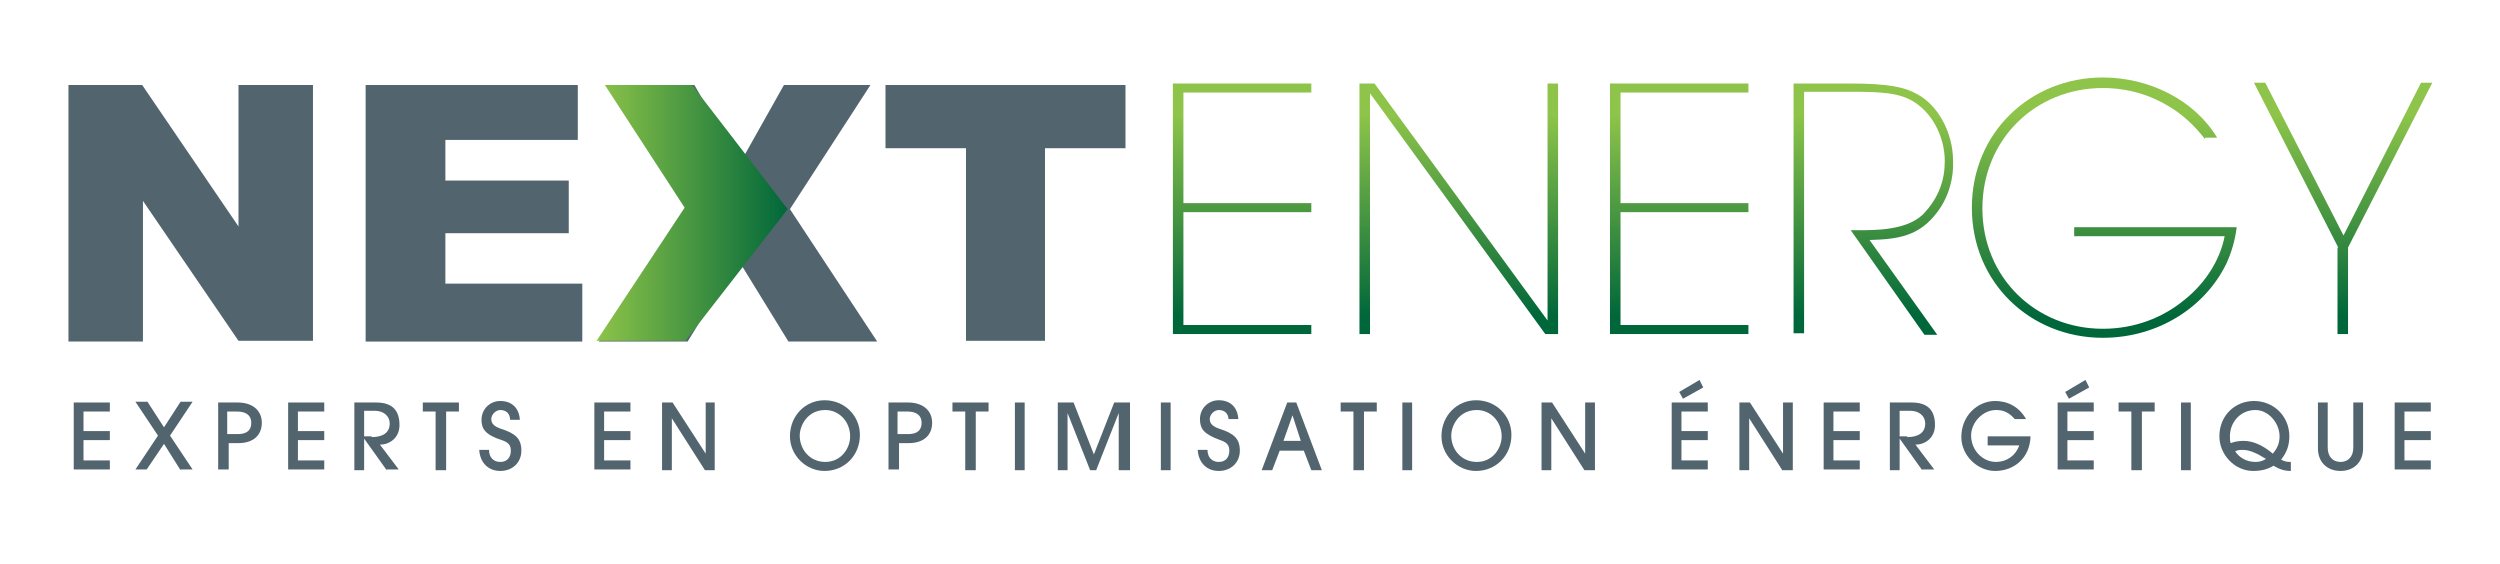
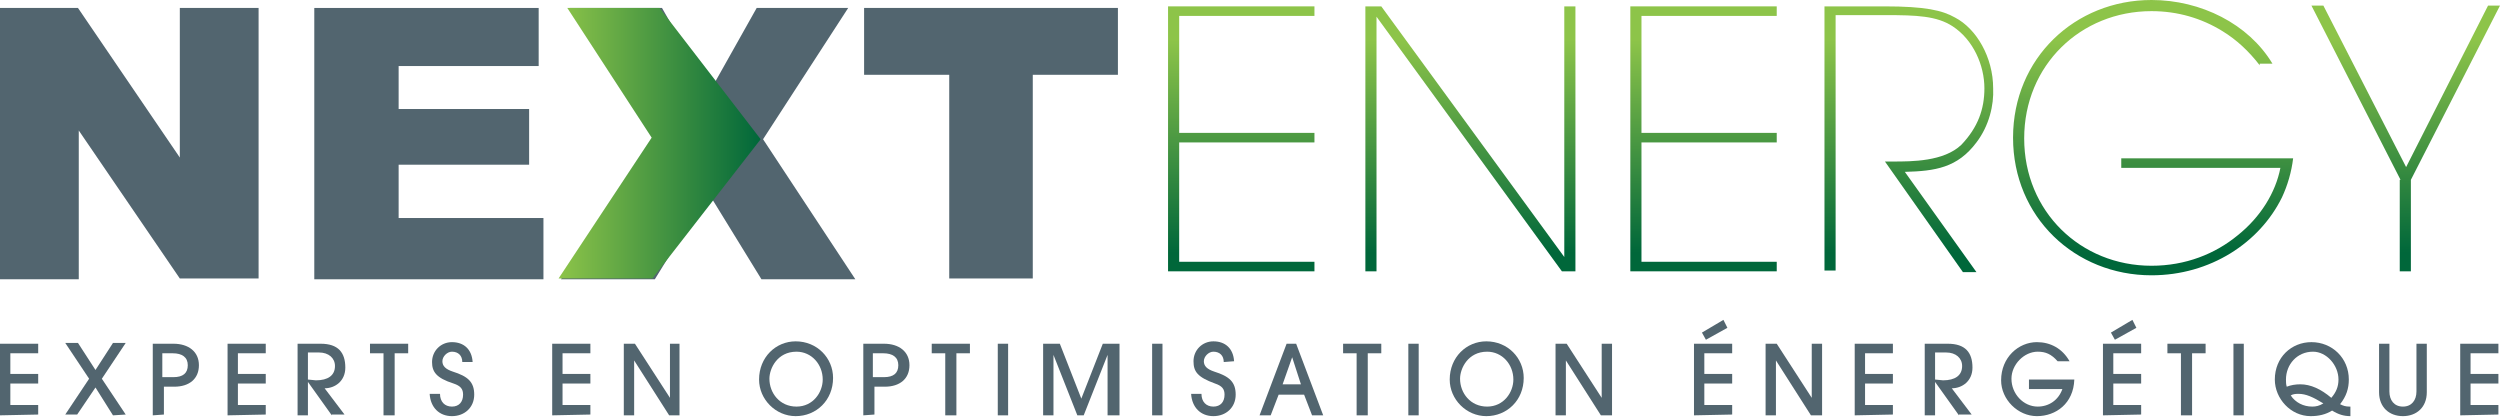
- <svg xmlns="http://www.w3.org/2000/svg" version="1.1" id="Calque_1" x="0px" y="0px" viewBox="0 0 332.3 74.9" style="enable-background:new 0 0 332.3 74.9;" xml:space="preserve">
+ <svg xmlns="http://www.w3.org/2000/svg" version="1.1" id="Calque_1" x="0px" y="0px" viewBox="0 0 314.2 52.3" style="enable-background:new 0 0 314.2 52.3;" xml:space="preserve">
  <style type="text/css">
	.st0{fill:#52656F;}
	.st1{fill:url(#SVGID_1_);}
- 	.st2{fill:url(#SVGID_2_);}
- 	.st3{fill:url(#SVGID_3_);}
- 	.st4{fill:url(#SVGID_4_);}
- 	.st5{fill:url(#SVGID_5_);}
- 	.st6{fill:url(#SVGID_6_);}
- 	.st7{fill:url(#SVGID_7_);}
+ 	.st2{fill:url(#SVGID_00000181768625219607636810000017016190797318800042_);}
+ 	.st3{fill:url(#SVGID_00000106867625955680207170000008338167917303736220_);}
+ 	.st4{fill:url(#SVGID_00000179605135698331622430000012801621248098050444_);}
+ 	.st5{fill:url(#SVGID_00000012445469541860494410000013845603705761134258_);}
+ 	.st6{fill:url(#SVGID_00000129167983646355737000000015809988875151285641_);}
+ 	.st7{fill:url(#SVGID_00000089541886883826961520000002299296557920027788_);}
</style>
-   <path class="st0" d="M9.1,11.3h9.8l12.8,18.8V11.3h9.9v34h-9.9L19,26.7v18.7H9.1V11.3z" />
-   <path class="st0" d="M48.6,11.3h28.2v7.3H59.2V24h16.4v7H59.2v6.7h18.2v7.7H48.6V11.3z" />
-   <path class="st0" d="M80.7,11.3h11.6l6,10.5l5.9-10.5h11.5L105,27.8l11.6,17.6h-11.8l-6.7-10.9l-6.7,10.9H79.6l11.7-17.7L80.7,11.3z  " />
-   <linearGradient id="SVGID_1_" gradientUnits="userSpaceOnUse" x1="79.327" y1="45.7" x2="104.727" y2="45.7" gradientTransform="matrix(1 0 0 -1 0 74)">
+   <path class="st0" d="M0,1h9.8l12.8,18.8V1h9.9v34h-9.9L9.9,16.4v18.7H0V1z" />
+   <path class="st0" d="M39.5,1h28.2v7.3H50.1v5.4h16.4v7H50.1v6.7h18.2v7.7H39.5V1z" />
+   <path class="st0" d="M71.6,1h11.6l6,10.5L95.1,1h11.5L95.9,17.5l11.6,17.6H95.7L89,24.2l-6.7,10.9H70.5l11.7-17.7L71.6,1z" />
+   <linearGradient id="SVGID_1_" gradientUnits="userSpaceOnUse" x1="70.227" y1="-1080" x2="95.627" y2="-1080" gradientTransform="matrix(1 0 0 -1 0 -1062)">
    <stop offset="0" style="stop-color:#8DC449" />
    <stop offset="1" style="stop-color:#00673A" />
  </linearGradient>
-   <path class="st1" d="M104.7,27.8L91.1,45.3H79.3L91,27.6L80.4,11.3H92L104.7,27.8" />
-   <path class="st0" d="M117.6,11.3h32v8.4h-10.7v25.6h-10.5V19.7h-10.7v-8.4H117.6z" />
+   <path class="st1" d="M95.6,17.5L82,35H70.2l11.7-17.7L71.3,1h11.6L95.6,17.5" />
+   <path class="st0" d="M108.5,1h32v8.4h-10.7V35h-10.5V9.4h-10.7V1C108.6,1,108.5,1,108.5,1z" />
  <g>
-     <linearGradient id="SVGID_2_" gradientUnits="userSpaceOnUse" x1="165.1" y1="58.639" x2="165.1" y2="31.94" gradientTransform="matrix(1 0 0 -1 0 74)">
+     <linearGradient id="SVGID_00000119104144048157754460000013762122131711211157_" gradientUnits="userSpaceOnUse" x1="156" y1="-1067.061" x2="156" y2="-1093.76" gradientTransform="matrix(1 0 0 -1 0 -1062)">
      <stop offset="0" style="stop-color:#8DC449" />
      <stop offset="1" style="stop-color:#00673A" />
    </linearGradient>
-     <path class="st2" d="M155.9,11.1h18.4v1.2h-17V27h17v1.2h-17v15h17v1.2h-18.4V11.1z" />
-     <linearGradient id="SVGID_3_" gradientUnits="userSpaceOnUse" x1="193.9" y1="58.639" x2="193.9" y2="31.94" gradientTransform="matrix(1 0 0 -1 0 74)">
+     <path style="fill:url(#SVGID_00000119104144048157754460000013762122131711211157_);" d="M146.8,0.8h18.4V2h-17v14.7h17v1.2h-17v15   h17v1.2h-18.4V0.8z" />
+     <linearGradient id="SVGID_00000017498089653847498710000013728621979042670263_" gradientUnits="userSpaceOnUse" x1="184.8" y1="-1067.061" x2="184.8" y2="-1093.76" gradientTransform="matrix(1 0 0 -1 0 -1062)">
      <stop offset="0" style="stop-color:#8DC449" />
      <stop offset="1" style="stop-color:#00673A" />
    </linearGradient>
-     <path class="st3" d="M205.7,42.6V11.1h1.4v33.3h-1.7l-23.3-32v32h-1.4V11.1h2L205.7,42.6z" />
-     <linearGradient id="SVGID_4_" gradientUnits="userSpaceOnUse" x1="223.2" y1="58.639" x2="223.2" y2="31.94" gradientTransform="matrix(1 0 0 -1 0 74)">
+     <path style="fill:url(#SVGID_00000017498089653847498710000013728621979042670263_);" d="M196.6,32.3V0.8h1.4v33.3h-1.7L173,2.1v32   h-1.4V0.8h2L196.6,32.3z" />
+     <linearGradient id="SVGID_00000139288211284151377460000001527821069924518582_" gradientUnits="userSpaceOnUse" x1="214.1" y1="-1067.061" x2="214.1" y2="-1093.76" gradientTransform="matrix(1 0 0 -1 0 -1062)">
      <stop offset="0" style="stop-color:#8DC449" />
      <stop offset="1" style="stop-color:#00673A" />
    </linearGradient>
-     <path class="st4" d="M214,11.1h18.4v1.2h-17V27h17v1.2h-17v15h17v1.2H214V11.1z" />
-     <linearGradient id="SVGID_5_" gradientUnits="userSpaceOnUse" x1="248.955" y1="58.639" x2="248.955" y2="31.94" gradientTransform="matrix(1 0 0 -1 0 74)">
+     <path style="fill:url(#SVGID_00000139288211284151377460000001527821069924518582_);" d="M204.9,0.8h18.4V2h-17v14.7h17v1.2h-17v15   h17v1.2h-18.4V0.8z" />
+     <linearGradient id="SVGID_00000029763746036533441620000002137962481673715332_" gradientUnits="userSpaceOnUse" x1="239.855" y1="-1067.061" x2="239.855" y2="-1093.76" gradientTransform="matrix(1 0 0 -1 0 -1062)">
      <stop offset="0" style="stop-color:#8DC449" />
      <stop offset="1" style="stop-color:#00673A" />
    </linearGradient>
-     <path class="st5" d="M238.3,11.1h7.6c5.2,0,7.3,0.5,8.9,1.4c2.7,1.4,4.8,5,4.8,8.9c0.1,2.1-0.5,4.7-2.1,6.8c-2.4,3.2-5.2,3.6-9,3.7   l9,12.6h-1.7L246,30.6h1c2.4,0,6.4,0,8.6-2.1c2.1-2.2,2.9-4.5,2.9-7.1c0-2.9-1.4-6.1-4-7.8c-2-1.3-4.5-1.4-8.4-1.4h-6.3v32.1h-1.4   V11.1H238.3z" />
-     <linearGradient id="SVGID_6_" gradientUnits="userSpaceOnUse" x1="279.7" y1="58.639" x2="279.7" y2="31.94" gradientTransform="matrix(1 0 0 -1 0 74)">
+     <path style="fill:url(#SVGID_00000029763746036533441620000002137962481673715332_);" d="M229.2,0.8h7.6c5.2,0,7.3,0.5,8.9,1.4   c2.7,1.4,4.8,5,4.8,8.9c0.1,2.1-0.5,4.7-2.1,6.8c-2.4,3.2-5.2,3.6-9,3.7l9,12.6h-1.7l-9.8-13.9h1c2.4,0,6.4,0,8.6-2.1   c2.1-2.2,2.9-4.5,2.9-7.1c0-2.9-1.4-6.1-4-7.8c-2-1.3-4.5-1.4-8.4-1.4h-6.3V34h-1.4V0.8H229.2z" />
+     <linearGradient id="SVGID_00000042710712694367521760000005958788040776646026_" gradientUnits="userSpaceOnUse" x1="270.6" y1="-1067.061" x2="270.6" y2="-1093.76" gradientTransform="matrix(1 0 0 -1 0 -1062)">
      <stop offset="0" style="stop-color:#8DC449" />
      <stop offset="1" style="stop-color:#00673A" />
    </linearGradient>
-     <path class="st6" d="M293.1,18.5c-1.4-1.8-2.9-3.2-4.7-4.3c-2.6-1.6-5.6-2.5-8.9-2.5c-8.9,0-16,6.8-16,16s7.1,16,16,16   c4.3,0,8-1.5,10.8-3.8c2.9-2.3,4.8-5.4,5.4-8.5h-20v-1.2h21.6c-0.2,1.7-0.7,3.4-1.4,4.9c-2.8,5.7-9,9.8-16.4,9.8   c-9.6,0-17.4-7.3-17.4-17.3s7.8-17.3,17.4-17.3c6.2,0,12.2,3,15.2,8h-1.6V18.5z" />
-     <linearGradient id="SVGID_7_" gradientUnits="userSpaceOnUse" x1="311.45" y1="58.639" x2="311.45" y2="31.94" gradientTransform="matrix(1 0 0 -1 0 74)">
+     <path style="fill:url(#SVGID_00000042710712694367521760000005958788040776646026_);" d="M284,8.2c-1.4-1.8-2.9-3.2-4.7-4.3   c-2.6-1.6-5.6-2.5-8.9-2.5c-8.9,0-16,6.8-16,16s7.1,16,16,16c4.3,0,8-1.5,10.8-3.8c2.9-2.3,4.8-5.4,5.4-8.5h-20v-1.2h21.6   c-0.2,1.7-0.7,3.4-1.4,4.9c-2.8,5.7-9,9.8-16.4,9.8c-9.6,0-17.4-7.3-17.4-17.3S260.8,0,270.4,0c6.2,0,12.2,3,15.2,8H284V8.2z" />
+     <linearGradient id="SVGID_00000165951756032731853410000014201321014842373002_" gradientUnits="userSpaceOnUse" x1="302.35" y1="-1067.061" x2="302.35" y2="-1093.76" gradientTransform="matrix(1 0 0 -1 0 -1062)">
      <stop offset="0" style="stop-color:#8DC449" />
      <stop offset="1" style="stop-color:#00673A" />
    </linearGradient>
-     <path class="st7" d="M310.8,32.9L299.6,11h1.5l10.4,20.3L321.8,11h1.5l-11.2,21.9v11.5h-1.4V32.9H310.8z" />
+     <path style="fill:url(#SVGID_00000165951756032731853410000014201321014842373002_);" d="M301.7,22.6L290.5,0.7h1.5L302.4,21   l10.3-20.3h1.5L303,22.6v11.5h-1.4V22.6H301.7z" />
  </g>
  <g>
-     <path class="st0" d="M9.8,62.5v-9h4.8v1.2h-3.5v2.6h3.5v1.2h-3.5v2.7h3.5v1.2H9.8z" />
-     <path class="st0" d="M24,62.5L21.8,59l-2.3,3.4H18l3-4.5l-3-4.5h1.6l2.2,3.4l2.2-3.4h1.6l-3,4.5l3,4.5H24z" />
-     <path class="st0" d="M29,62.5v-9h2.6c1.9,0,3.2,1,3.2,2.7s-1.2,2.7-3.1,2.7h-1.3v3.5H29z M31.6,57.7c1.2,0,1.8-0.5,1.8-1.5   c0-1-0.7-1.5-1.9-1.5h-1.3v3H31.6z" />
-     <path class="st0" d="M38.3,62.5v-9h4.8v1.2h-3.5v2.6h3.5v1.2h-3.5v2.7h3.5v1.2H38.3z" />
-     <path class="st0" d="M51.4,62.5l-3-4.2h0v4.2h-1.3v-9H50c2.2,0,3.1,1.1,3.1,3c0,1.7-1.3,2.6-2.6,2.6l2.5,3.3H51.4z M49.4,58.1   c1.5,0,2.4-0.6,2.4-1.8c0-1-0.8-1.7-2-1.7h-1.4v3.4H49.4z" />
-     <path class="st0" d="M57.9,62.5v-7.8h-1.7v-1.2H61v1.2h-1.7v7.8H57.9z" />
-     <path class="st0" d="M67.8,55.8c0-0.8-0.5-1.3-1.3-1.3c-0.6,0-1.2,0.6-1.2,1.2c0,0.6,0.4,1,1.3,1.3c1.9,0.6,2.7,1.3,2.7,2.9   c0,1.6-1.2,2.7-2.8,2.7c-1.6,0-2.7-1.1-2.8-2.8h1.3c0,1,0.6,1.6,1.5,1.6c0.9,0,1.4-0.6,1.4-1.5c0-0.7-0.3-1.1-1.2-1.4   C64.5,57.8,64,57,64,55.8c0-1.4,1.1-2.5,2.5-2.5c1.5,0,2.5,0.9,2.6,2.5H67.8z" />
-     <path class="st0" d="M79,62.5v-9h4.8v1.2h-3.5v2.6h3.5v1.2h-3.5v2.7h3.5v1.2H79z" />
-     <path class="st0" d="M93.7,62.5l-4.4-6.9h0v6.9h-1.3v-9h1.4l4.4,6.8h0v-6.8H95v9H93.7z" />
-     <path class="st0" d="M109.6,62.6c-2.5,0-4.6-2.1-4.6-4.6c0-2.8,2.1-4.8,4.6-4.8c2.7,0,4.7,2.1,4.7,4.6   C114.3,60.6,112.2,62.6,109.6,62.6z M113,58c0-1.9-1.4-3.5-3.3-3.5c-2.4,0-3.4,2.1-3.4,3.4c0,1.8,1.3,3.5,3.4,3.5   C111.8,61.4,113,59.6,113,58z" />
-     <path class="st0" d="M118.1,62.5v-9h2.6c1.9,0,3.2,1,3.2,2.7s-1.2,2.7-3.1,2.7h-1.3v3.5H118.1z M120.7,57.7c1.2,0,1.8-0.5,1.8-1.5   c0-1-0.7-1.5-1.9-1.5h-1.3v3H120.7z" />
-     <path class="st0" d="M128.3,62.5v-7.8h-1.7v-1.2h4.8v1.2h-1.7v7.8H128.3z" />
-     <path class="st0" d="M134.9,62.5v-9h1.3v9H134.9z" />
-     <path class="st0" d="M148.7,62.5v-7.6h0l-3,7.6h-0.8l-3-7.6h0v7.6h-1.3v-9h2.1l2.7,6.9l2.7-6.9h2.1v9H148.7z" />
-     <path class="st0" d="M154.3,62.5v-9h1.3v9H154.3z" />
-     <path class="st0" d="M163.3,55.8c0-0.8-0.5-1.3-1.3-1.3c-0.6,0-1.2,0.6-1.2,1.2c0,0.6,0.4,1,1.3,1.3c1.9,0.6,2.7,1.3,2.7,2.9   c0,1.6-1.2,2.7-2.8,2.7c-1.6,0-2.7-1.1-2.8-2.8h1.3c0,1,0.6,1.6,1.5,1.6c0.9,0,1.4-0.6,1.4-1.5c0-0.7-0.3-1.1-1.2-1.4   c-2.2-0.8-2.7-1.5-2.7-2.8c0-1.4,1.1-2.5,2.5-2.5c1.5,0,2.5,0.9,2.6,2.5H163.3z" />
-     <path class="st0" d="M174.3,62.5l-1-2.6h-3.2l-1,2.6h-1.4l3.4-9h1.2l3.4,9H174.3z M171.8,55.2L171.8,55.2l-1.2,3.4h2.3L171.8,55.2z   " />
-     <path class="st0" d="M179.9,62.5v-7.8h-1.7v-1.2h4.8v1.2h-1.7v7.8H179.9z" />
-     <path class="st0" d="M186.4,62.5v-9h1.3v9H186.4z" />
-     <path class="st0" d="M196.2,62.6c-2.5,0-4.6-2.1-4.6-4.6c0-2.8,2.1-4.8,4.6-4.8c2.7,0,4.7,2.1,4.7,4.6   C200.9,60.6,198.8,62.6,196.2,62.6z M199.6,58c0-1.9-1.4-3.5-3.3-3.5c-2.4,0-3.4,2.1-3.4,3.4c0,1.8,1.3,3.5,3.4,3.5   C198.4,61.4,199.6,59.6,199.6,58z" />
-     <path class="st0" d="M210.6,62.5l-4.4-6.9h0v6.9h-1.3v-9h1.4l4.4,6.8h0v-6.8h1.3v9H210.6z" />
-     <path class="st0" d="M222.2,62.5v-9h4.8v1.2h-3.5v2.6h3.5v1.2h-3.5v2.7h3.5v1.2H222.2z M223.7,53l-0.5-0.9l2.7-1.6l0.5,1L223.7,53z   " />
-     <path class="st0" d="M236.9,62.5l-4.4-6.9h0v6.9h-1.3v-9h1.4l4.4,6.8h0v-6.8h1.3v9H236.9z" />
-     <path class="st0" d="M242.4,62.5v-9h4.8v1.2h-3.5v2.6h3.5v1.2h-3.5v2.7h3.5v1.2H242.4z" />
-     <path class="st0" d="M255.5,62.5l-3-4.2h0v4.2h-1.3v-9h2.9c2.2,0,3.1,1.1,3.1,3c0,1.7-1.3,2.6-2.6,2.6l2.5,3.3H255.5z M253.5,58.1   c1.5,0,2.4-0.6,2.4-1.8c0-1-0.8-1.7-2-1.7h-1.4v3.4H253.5z" />
-     <path class="st0" d="M264.2,59.2V58h5.7c-0.1,3-2.3,4.6-4.7,4.6c-2.4,0-4.5-2.1-4.5-4.5c0-2.9,2.2-4.8,4.5-4.8   c1.7,0,3.2,0.8,4.1,2.4h-1.5c-0.8-0.9-1.5-1.2-2.5-1.2c-1.7,0-3.3,1.6-3.3,3.4c0,1.9,1.5,3.5,3.3,3.5c1.4,0,2.6-0.8,3.1-2.2H264.2z   " />
-     <path class="st0" d="M273.5,62.5v-9h4.8v1.2h-3.5v2.6h3.5v1.2h-3.5v2.7h3.5v1.2H273.5z M275,53l-0.5-0.9l2.7-1.6l0.5,1L275,53z" />
-     <path class="st0" d="M283.3,62.5v-7.8h-1.7v-1.2h4.8v1.2h-1.7v7.8H283.3z" />
-     <path class="st0" d="M289.9,62.5v-9h1.3v9H289.9z" />
-     <path class="st0" d="M304.5,62.6c-0.8,0-1.5-0.2-2.3-0.7c-0.8,0.5-1.7,0.7-2.7,0.7c-2.5,0-4.5-2.2-4.5-4.6c0-2.8,2.1-4.7,4.6-4.7   c2.6,0,4.7,2,4.7,4.7c0,1.1-0.3,2.1-1.1,3.1c0.4,0.2,0.7,0.3,1.2,0.3h0.1V62.6z M303,58c0-1.8-1.5-3.5-3.2-3.5   c-2,0-3.4,1.6-3.4,3.5c0,0.3,0,0.6,0.1,0.9c0.5-0.2,1.1-0.3,1.7-0.3c1.3,0,2.6,0.6,3.9,1.7C302.7,59.6,303,58.9,303,58z    M298.1,59.8c-0.3,0-0.7,0-1,0.2c0.6,0.9,1.6,1.4,2.7,1.4c0.5,0,0.9-0.1,1.4-0.4C299.9,60.2,299,59.8,298.1,59.8z" />
-     <path class="st0" d="M312.8,53.5h1.3v6.1c0,1.9-1.3,3-3,3c-1.7,0-3-1.1-3-3v-6.1h1.3v6c0,1.1,0.6,1.9,1.7,1.9   c1.1,0,1.7-0.8,1.7-1.9V53.5z" />
-     <path class="st0" d="M318.3,62.5v-9h4.8v1.2h-3.5v2.6h3.5v1.2h-3.5v2.7h3.5v1.2H318.3z" />
+     <path class="st0" d="M0,52.2v-9h4.8v1.2H1.3V47h3.5v1.2H1.3v2.7h3.5v1.2L0,52.2L0,52.2z" />
+     <path class="st0" d="M14.2,52.2L12,48.7l-2.3,3.4H8.2l3-4.5l-3-4.5h1.6l2.2,3.4l2.2-3.4h1.6l-3,4.5l3,4.5L14.2,52.2L14.2,52.2z" />
+     <path class="st0" d="M19.2,52.2v-9h2.6c1.9,0,3.2,1,3.2,2.7s-1.2,2.7-3.1,2.7h-1.3v3.5L19.2,52.2L19.2,52.2z M21.8,47.4   c1.2,0,1.8-0.5,1.8-1.5s-0.7-1.5-1.9-1.5h-1.3v3H21.8z" />
+     <path class="st0" d="M28.6,52.2v-9h4.8v1.2h-3.5V47h3.5v1.2h-3.5v2.7h3.5v1.2L28.6,52.2L28.6,52.2z" />
+     <path class="st0" d="M41.7,52.2l-3-4.2l0,0v4.2h-1.3v-9h2.9c2.2,0,3.1,1.1,3.1,3c0,1.7-1.3,2.6-2.6,2.6l2.5,3.3h-1.6   C41.7,52.1,41.7,52.2,41.7,52.2z M39.7,47.8c1.5,0,2.4-0.6,2.4-1.8c0-1-0.8-1.7-2-1.7h-1.4v3.4L39.7,47.8L39.7,47.8z" />
+     <path class="st0" d="M48.2,52.2v-7.8h-1.7v-1.2h4.8v1.2h-1.7v7.8H48.2z" />
+     <path class="st0" d="M58.1,45.5c0-0.8-0.5-1.3-1.3-1.3c-0.6,0-1.2,0.6-1.2,1.2c0,0.6,0.4,1,1.3,1.3c1.9,0.6,2.7,1.3,2.7,2.9   c0,1.6-1.2,2.7-2.8,2.7c-1.6,0-2.7-1.1-2.8-2.8h1.3c0,1,0.6,1.6,1.5,1.6c0.9,0,1.4-0.6,1.4-1.5c0-0.7-0.3-1.1-1.2-1.4   c-2.2-0.7-2.7-1.5-2.7-2.7c0-1.4,1.1-2.5,2.5-2.5c1.5,0,2.5,0.9,2.6,2.5H58.1z" />
+     <path class="st0" d="M69.4,52.2v-9h4.8v1.2h-3.5V47h3.5v1.2h-3.5v2.7h3.5v1.2L69.4,52.2L69.4,52.2z" />
+     <path class="st0" d="M84.1,52.2l-4.4-6.9l0,0v6.9h-1.3v-9h1.4l4.4,6.8l0,0v-6.8h1.2v9H84.1z" />
+     <path class="st0" d="M100,52.3c-2.5,0-4.6-2.1-4.6-4.6c0-2.8,2.1-4.8,4.6-4.8c2.7,0,4.7,2.1,4.7,4.6   C104.7,50.3,102.6,52.3,100,52.3z M103.4,47.7c0-1.9-1.4-3.5-3.3-3.5c-2.4,0-3.4,2.1-3.4,3.4c0,1.8,1.3,3.5,3.4,3.5   C102.2,51.1,103.4,49.3,103.4,47.7z" />
+     <path class="st0" d="M108.5,52.2v-9h2.6c1.9,0,3.2,1,3.2,2.7s-1.2,2.7-3.1,2.7h-1.3v3.5L108.5,52.2L108.5,52.2z M111.1,47.4   c1.2,0,1.8-0.5,1.8-1.5s-0.7-1.5-1.9-1.5h-1.3v3H111.1z" />
+     <path class="st0" d="M118.8,52.2v-7.8h-1.7v-1.2h4.8v1.2h-1.7v7.8H118.8z" />
+     <path class="st0" d="M125.4,52.2v-9h1.3v9H125.4z" />
+     <path class="st0" d="M139.2,52.2v-7.6l0,0l-3,7.6h-0.8l-3-7.6l0,0v7.6h-1.3v-9h2.1l2.7,6.9l2.7-6.9h2.1v9H139.2z" />
+     <path class="st0" d="M144.8,52.2v-9h1.3v9H144.8z" />
+     <path class="st0" d="M153.8,45.5c0-0.8-0.5-1.3-1.3-1.3c-0.6,0-1.2,0.6-1.2,1.2c0,0.6,0.4,1,1.3,1.3c1.9,0.6,2.7,1.3,2.7,2.9   c0,1.6-1.2,2.7-2.8,2.7s-2.7-1.1-2.8-2.8h1.3c0,1,0.6,1.6,1.5,1.6s1.4-0.6,1.4-1.5c0-0.7-0.3-1.1-1.2-1.4c-2.2-0.8-2.7-1.5-2.7-2.8   c0-1.4,1.1-2.5,2.5-2.5c1.5,0,2.5,0.9,2.6,2.5L153.8,45.5L153.8,45.5z" />
+     <path class="st0" d="M164.9,52.2l-1-2.6h-3.2l-1,2.6h-1.4l3.4-9h1.2l3.4,9H164.9z M162.4,44.9L162.4,44.9l-1.2,3.4h2.3L162.4,44.9z   " />
+     <path class="st0" d="M170.5,52.2v-7.8h-1.7v-1.2h4.8v1.2h-1.7v7.8H170.5z" />
+     <path class="st0" d="M177,52.2v-9h1.3v9H177z" />
+     <path class="st0" d="M186.8,52.3c-2.5,0-4.6-2.1-4.6-4.6c0-2.8,2.1-4.8,4.6-4.8c2.7,0,4.7,2.1,4.7,4.6   C191.5,50.3,189.4,52.3,186.8,52.3z M190.2,47.7c0-1.9-1.4-3.5-3.3-3.5c-2.4,0-3.4,2.1-3.4,3.4c0,1.8,1.3,3.5,3.4,3.5   C189,51.1,190.2,49.3,190.2,47.7z" />
+     <path class="st0" d="M201.2,52.2l-4.4-6.9l0,0v6.9h-1.3v-9h1.4l4.4,6.8l0,0v-6.8h1.3v9H201.2z" />
+     <path class="st0" d="M212.9,52.2v-9h4.8v1.2h-3.5V47h3.5v1.2h-3.5v2.7h3.5v1.2L212.9,52.2L212.9,52.2z M214.4,42.7l-0.5-0.9   l2.7-1.6l0.5,1L214.4,42.7z" />
+     <path class="st0" d="M227.6,52.2l-4.4-6.9l0,0v6.9h-1.3v-9h1.4l4.4,6.8l0,0v-6.8h1.3v9H227.6z" />
+     <path class="st0" d="M233.1,52.2v-9h4.8v1.2h-3.5V47h3.5v1.2h-3.5v2.7h3.5v1.2L233.1,52.2L233.1,52.2z" />
+     <path class="st0" d="M246.2,52.2l-3-4.2l0,0v4.2h-1.3v-9h2.9c2.2,0,3.1,1.1,3.1,3c0,1.7-1.3,2.6-2.6,2.6l2.5,3.3h-1.6L246.2,52.2   L246.2,52.2z M244.2,47.8c1.5,0,2.4-0.6,2.4-1.8c0-1-0.8-1.7-2-1.7h-1.4v3.4L244.2,47.8L244.2,47.8z" />
+     <path class="st0" d="M255,48.9v-1.2h5.7c-0.1,3-2.3,4.6-4.7,4.6c-2.4,0-4.5-2.1-4.5-4.5c0-2.9,2.2-4.8,4.5-4.8   c1.7,0,3.2,0.8,4.1,2.4h-1.5c-0.8-0.9-1.5-1.2-2.5-1.2c-1.7,0-3.3,1.6-3.3,3.4c0,1.9,1.5,3.5,3.3,3.5c1.4,0,2.6-0.8,3.1-2.2H255z" />
+     <path class="st0" d="M264.3,52.2v-9h4.8v1.2h-3.5V47h3.5v1.2h-3.5v2.7h3.5v1.2L264.3,52.2L264.3,52.2z M265.8,42.7l-0.5-0.9   l2.7-1.6l0.5,1L265.8,42.7z" />
+     <path class="st0" d="M274.1,52.2v-7.8h-1.7v-1.2h4.8v1.2h-1.7v7.8H274.1z" />
+     <path class="st0" d="M280.7,52.2v-9h1.3v9H280.7z" />
+     <path class="st0" d="M295.4,52.3c-0.8,0-1.5-0.2-2.3-0.7c-0.8,0.5-1.7,0.7-2.7,0.7c-2.5,0-4.5-2.2-4.5-4.6c0-2.8,2.1-4.7,4.6-4.7   c2.6,0,4.7,2,4.7,4.7c0,1.1-0.3,2.1-1.1,3.1c0.4,0.2,0.7,0.3,1.2,0.3h0.1L295.4,52.3L295.4,52.3z M293.9,47.7   c0-1.8-1.5-3.5-3.2-3.5c-2,0-3.4,1.6-3.4,3.5c0,0.3,0,0.6,0.1,0.9c0.5-0.2,1.1-0.3,1.7-0.3c1.3,0,2.6,0.6,3.9,1.7   C293.6,49.3,293.9,48.6,293.9,47.7z M288.9,49.5c-0.3,0-0.7,0-1,0.2c0.6,0.9,1.6,1.4,2.7,1.4c0.5,0,0.9-0.1,1.4-0.4   C290.7,49.9,289.8,49.5,288.9,49.5z" />
+     <path class="st0" d="M303.7,43.2h1.3v6.1c0,1.9-1.3,3-3,3c-1.7,0-3-1.1-3-3v-6.1h1.3v6c0,1.1,0.6,1.9,1.7,1.9   c1.1,0,1.7-0.8,1.7-1.9V43.2z" />
+     <path class="st0" d="M309.2,52.2v-9h4.8v1.2h-3.5V47h3.5v1.2h-3.5v2.7h3.5v1.2L309.2,52.2L309.2,52.2z" />
  </g>
</svg>
